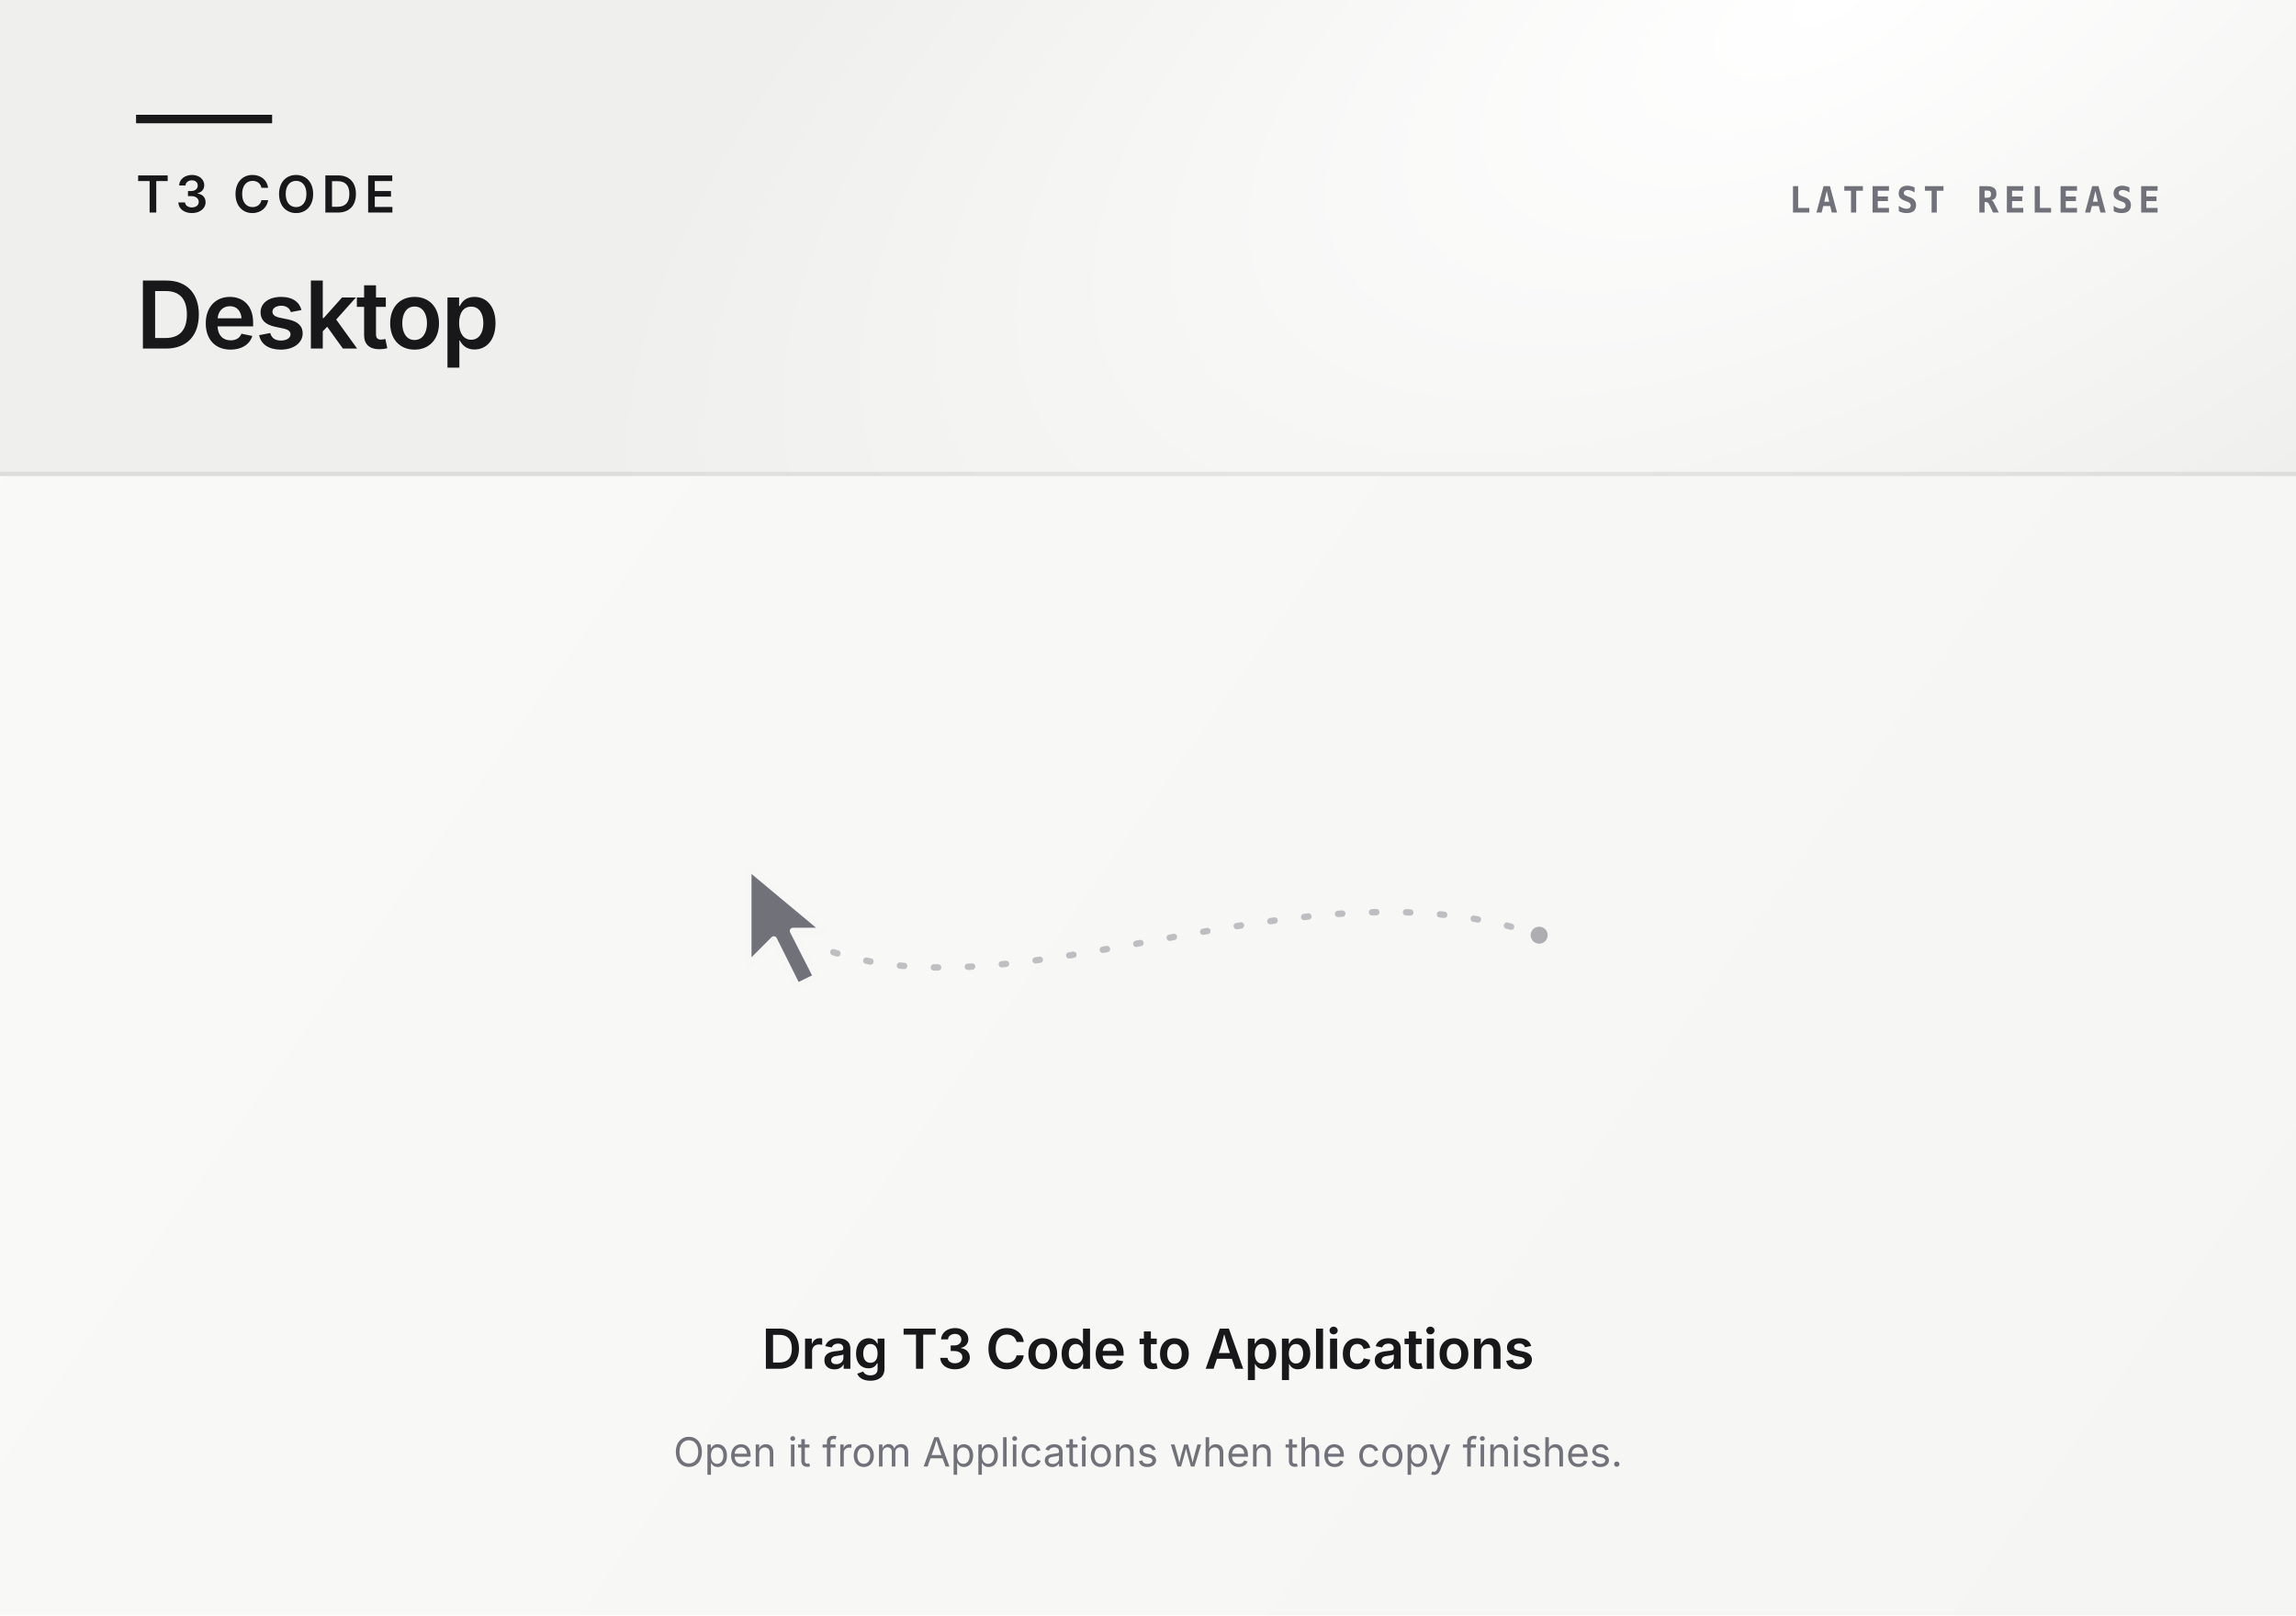
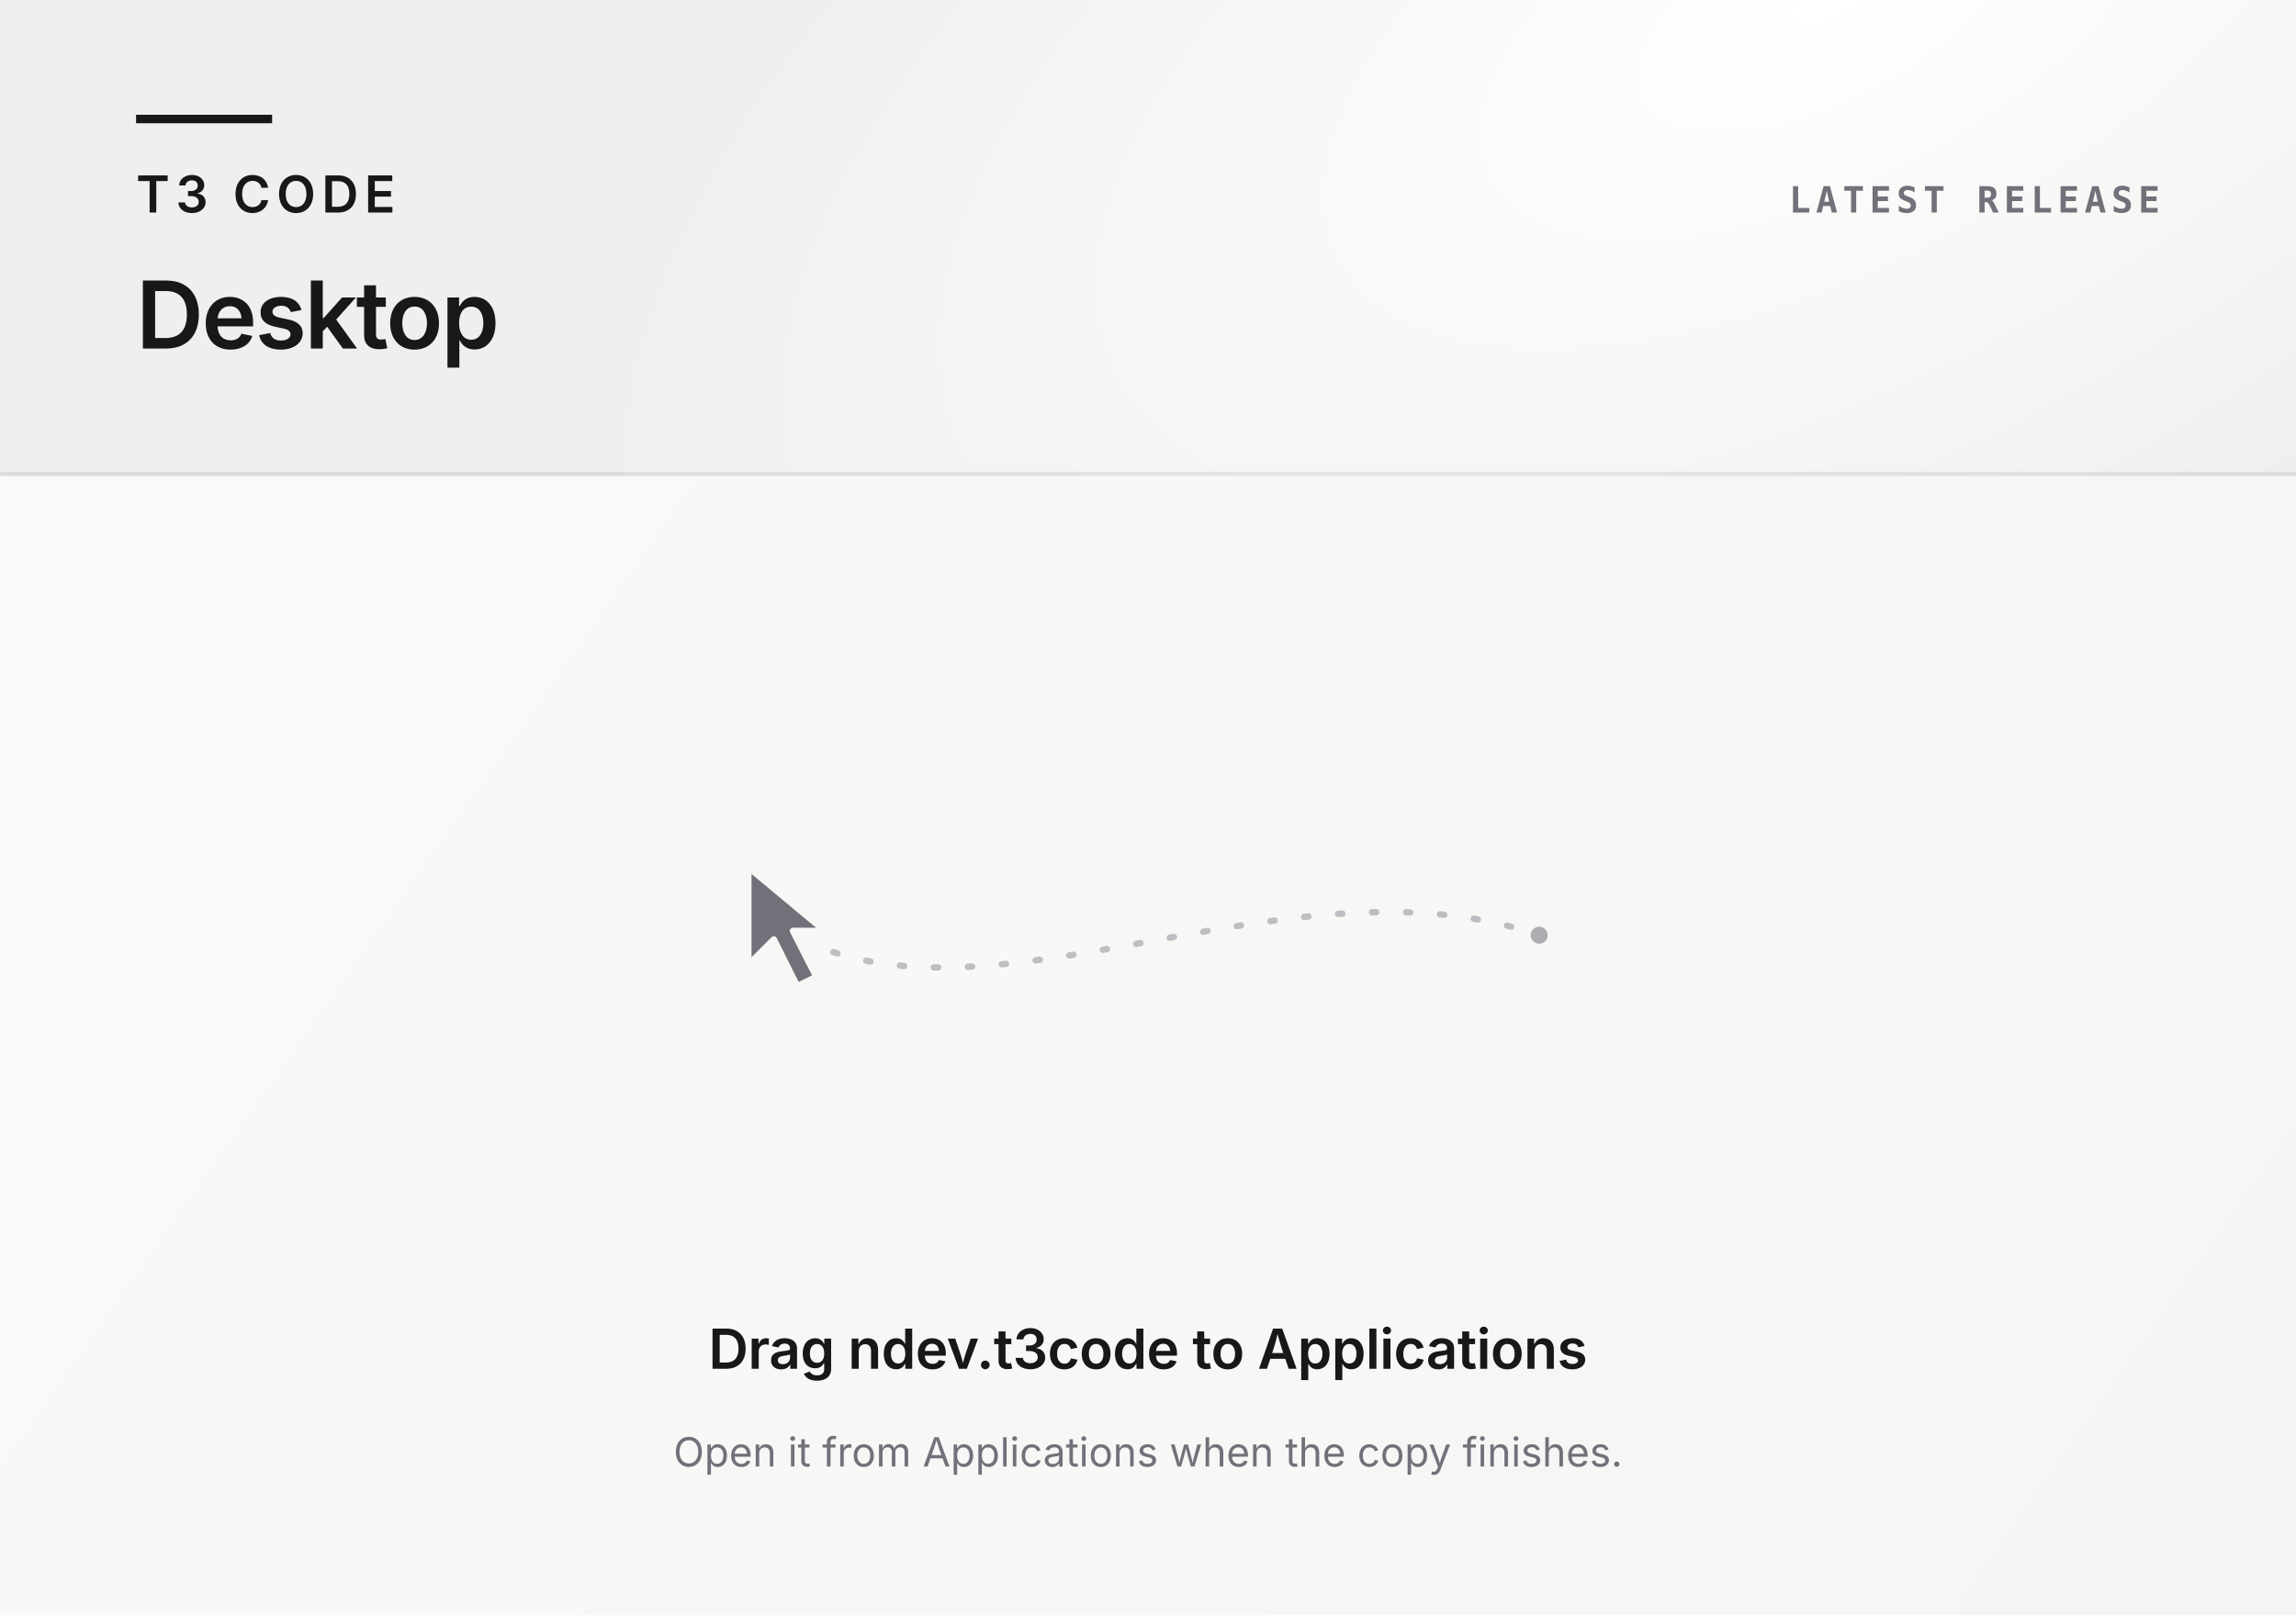
<svg xmlns="http://www.w3.org/2000/svg" width="1080" height="760" viewBox="0 0 540 380" fill="none">
  <defs>
    <linearGradient id="latest-surface" x1="0" y1="0" x2="540" y2="380" gradientUnits="userSpaceOnUse">
      <stop stop-color="#FAFAF9" />
      <stop offset="1" stop-color="#F5F5F4" />
    </linearGradient>
    <radialGradient id="latest-light" cx="0" cy="0" r="1" gradientUnits="userSpaceOnUse" gradientTransform="translate(430 0) rotate(152) scale(320 150)">
      <stop stop-color="#FFFFFF" />
      <stop offset="1" stop-color="#FFFFFF" stop-opacity="0" />
    </radialGradient>
  </defs>
  <rect width="540" height="380" fill="url(#latest-surface)" />
  <rect width="540" height="112" fill="#EFEFED" />
  <rect width="540" height="112" fill="url(#latest-light)" />
  <path d="M0 111.5H540" stroke="#18181B" stroke-opacity="0.08" />
  <path d="M32 28H64" stroke="#18181B" stroke-width="2" />
  <g font-family="-apple-system, BlinkMacSystemFont, sans-serif" fill="#18181B">
    <text x="32" y="50" font-size="12" font-weight="600" letter-spacing="1.4">T3 CODE</text>
    <text x="32" y="82" font-size="22" font-weight="600" letter-spacing="-0.45">Desktop</text>
    <text x="508" y="50" text-anchor="end" font-family="ui-monospace, SFMono-Regular, Menlo, monospace" font-size="8.5" font-weight="600" letter-spacing="1.2" fill="#71717A">LATEST RELEASE</text>
  </g>
  <path d="M196 224C242 239 307 201 362 220" stroke="#71717A" stroke-width="1.5" stroke-linecap="round" stroke-dasharray="1 7" opacity="0.42" />
  <circle cx="362" cy="220" r="2" fill="#71717A" opacity="0.55" />
  <path d="M176 204V227L182 221L187.5 232L192 229.8L186.5 219H194L176 204Z" fill="#71717A" stroke="#F7F7F5" stroke-width="1.5" stroke-linejoin="round" />
  <g font-family="-apple-system, BlinkMacSystemFont, sans-serif" text-anchor="middle">
-     <text x="270" y="322" font-size="13" font-weight="600" letter-spacing="-0.1" fill="#18181B">Drag T3 Code to Applications</text>
+     <text x="270" y="322" font-size="13" font-weight="600" letter-spacing="-0.1" fill="#18181B">Drag ndev.t3code to Applications</text>
    <text x="270" y="345" font-size="9.5" fill="#71717A">Open it from Applications when the copy finishes.</text>
  </g>
</svg>
